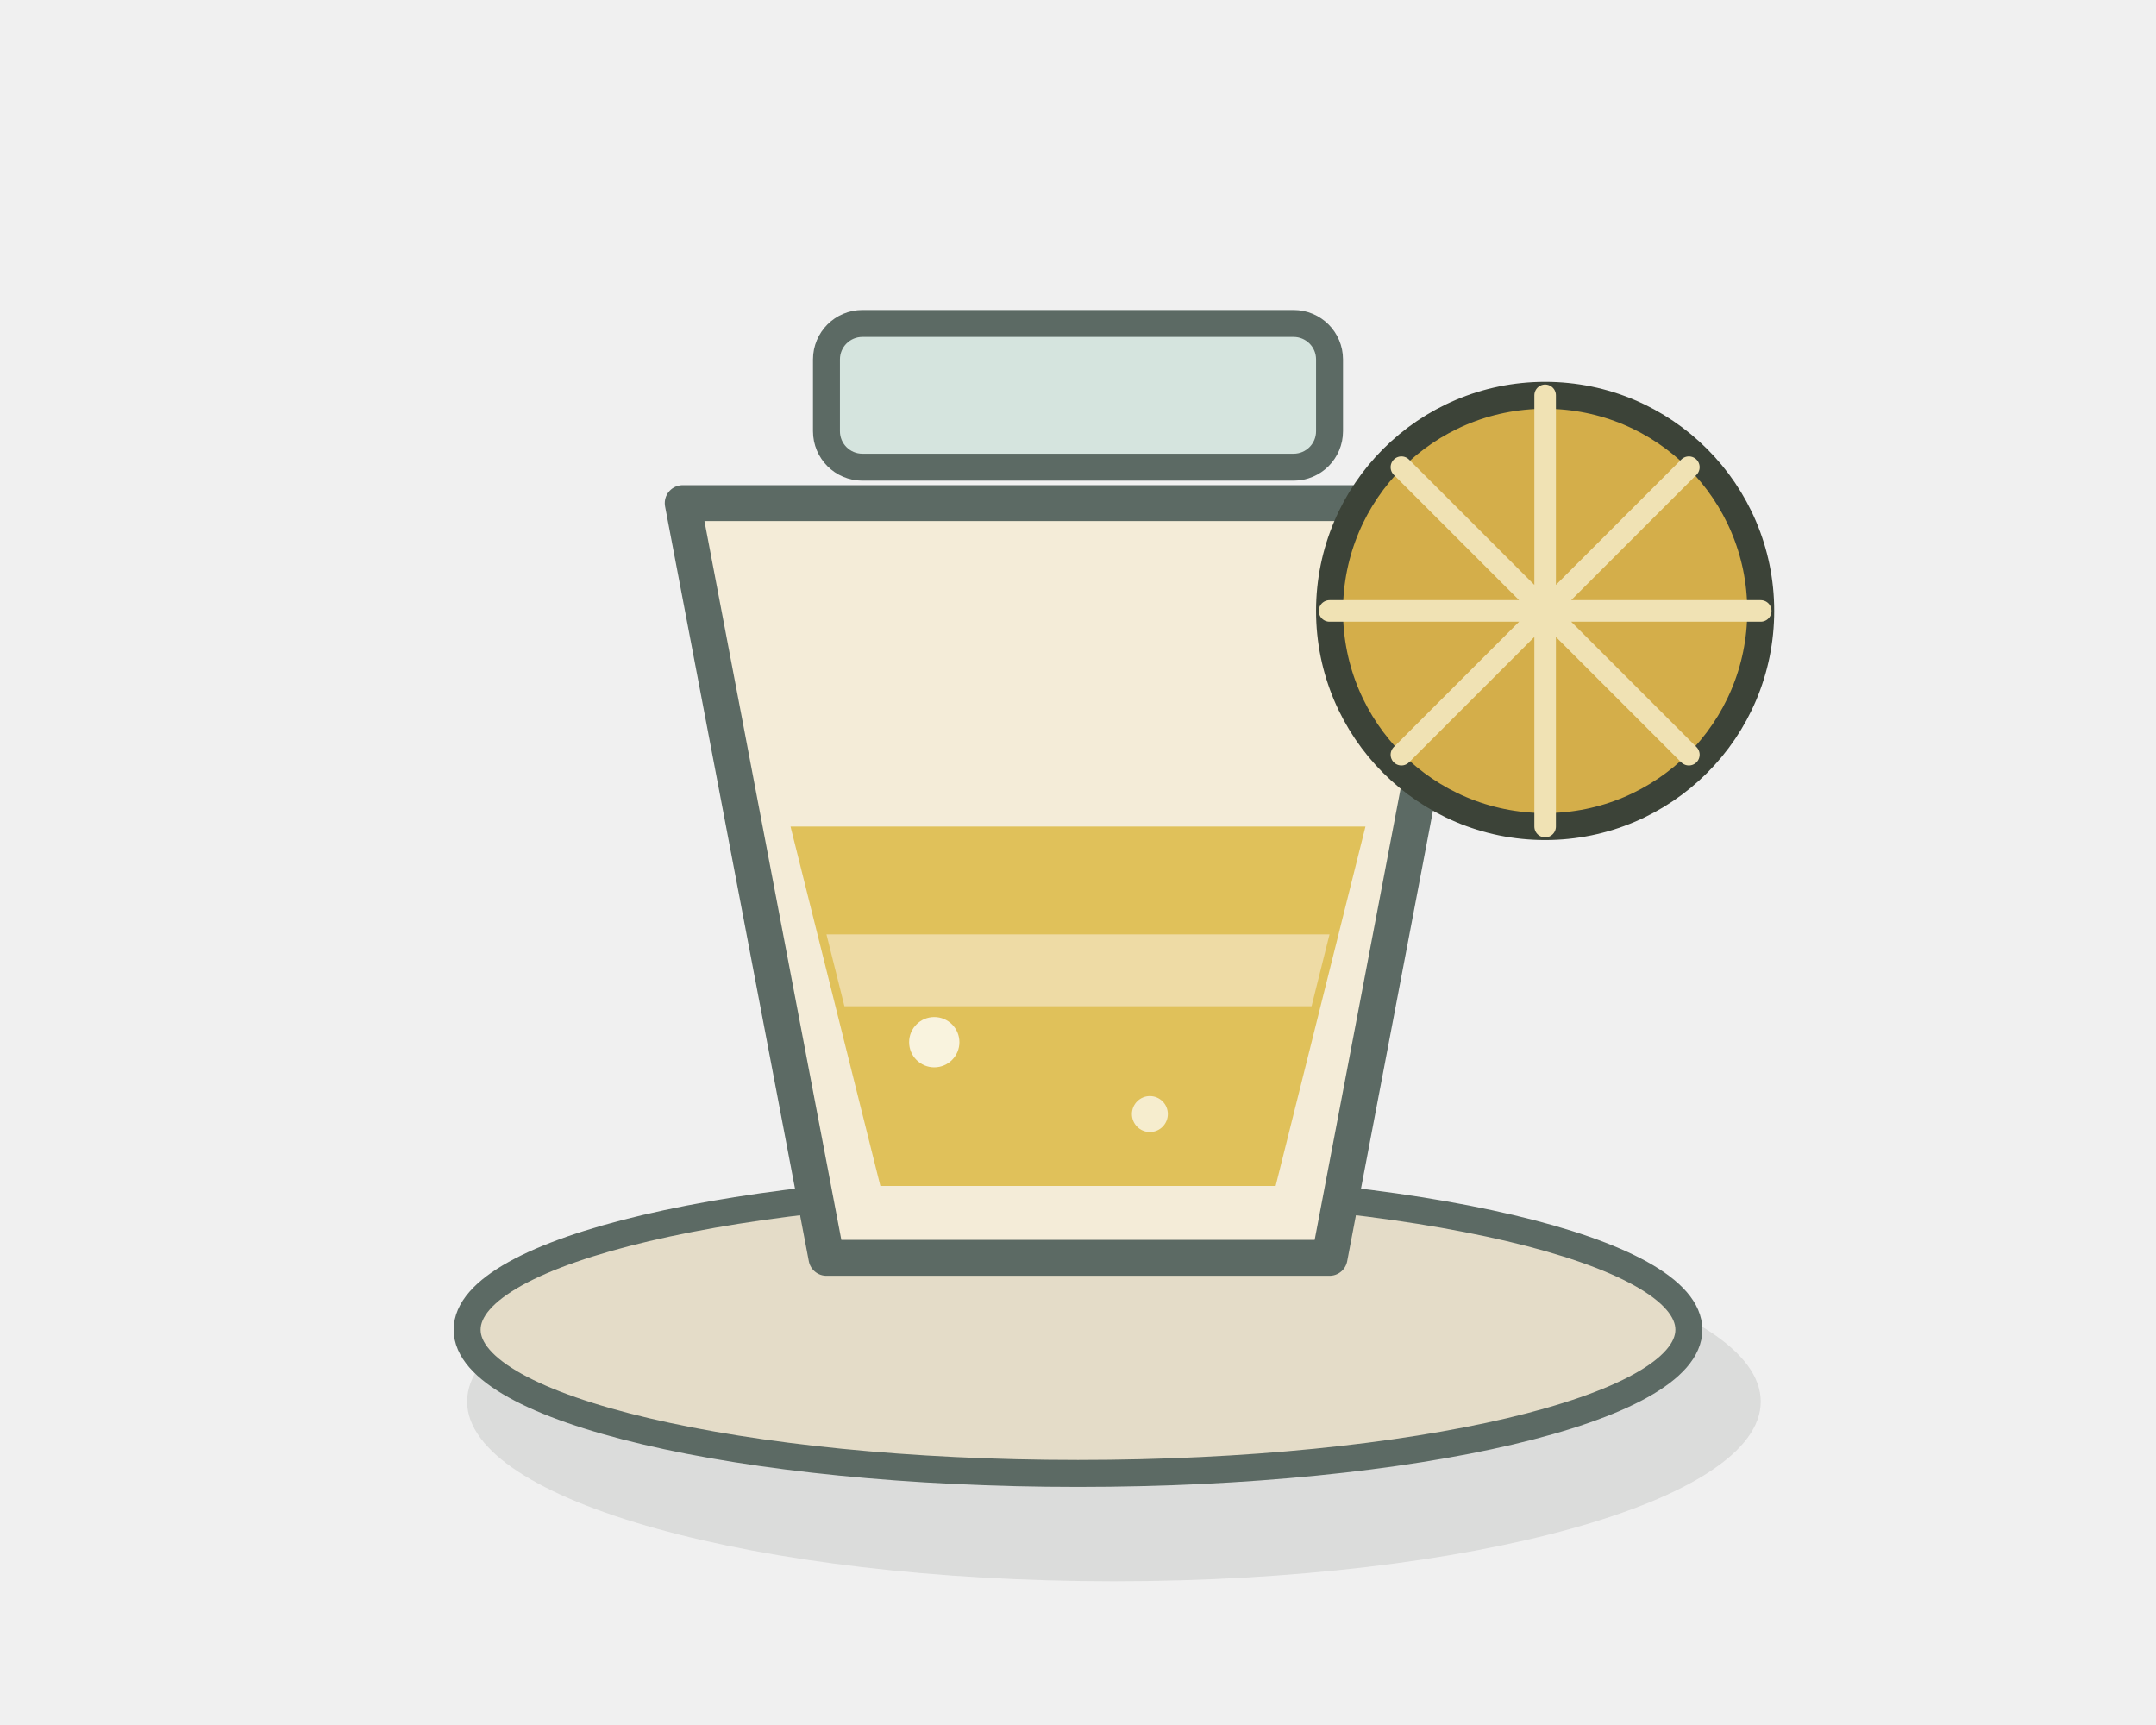
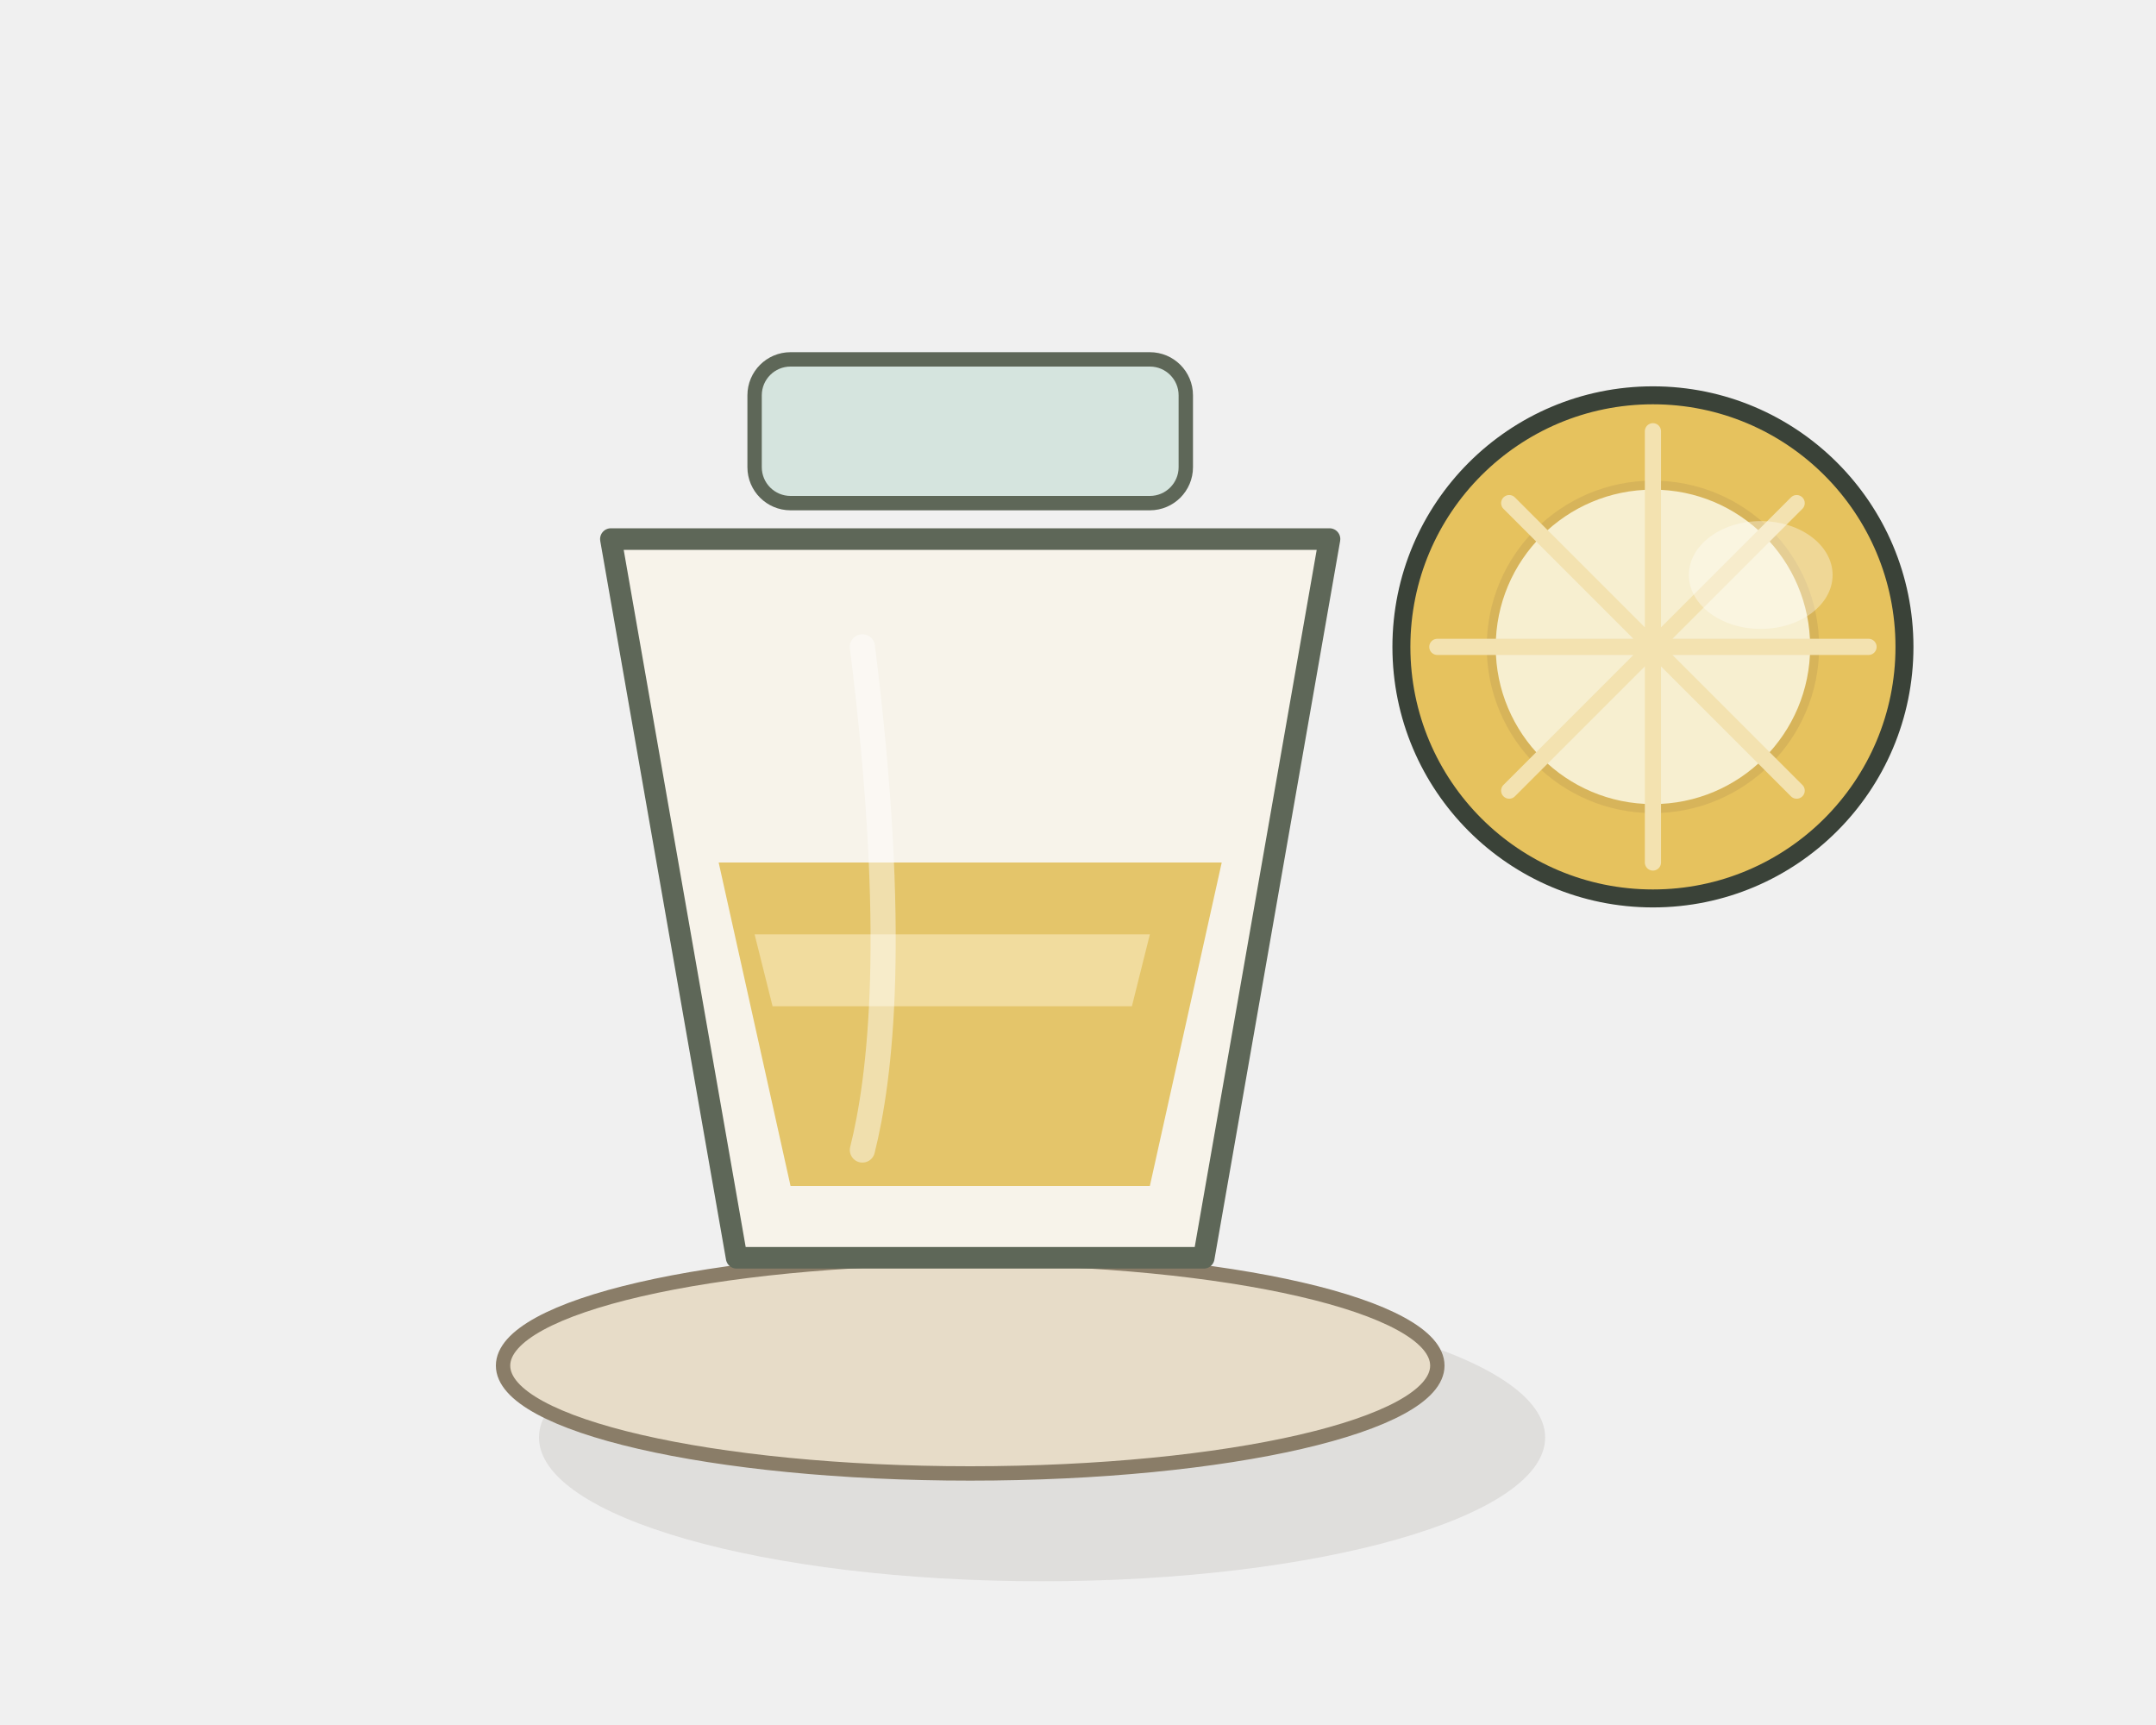
- <svg xmlns="http://www.w3.org/2000/svg" stroke-linecap="round" stroke-linejoin="round" viewBox="0 0 120 96">
-   <ellipse cx="62" cy="78" rx="36" ry="10" fill="#3a4038" opacity=".12" />
-   <ellipse cx="60" cy="74" rx="34" ry="8" fill="#e4dcc8" stroke="#5c6a64" stroke-width="1.5" />
-   <path d="M38 28h44l-8 42H46Z" fill="#f4ecd8" stroke="#5c6a64" stroke-width="2" />
-   <path d="M44 46h32l-5 20H49Z" fill="#e0c15a" />
-   <path d="M46 52h28l-1 4H47Z" fill="#f3e6c4" opacity=".7" />
-   <rect x="46" y="18" width="28" height="8" rx="2" fill="#d5e4de" stroke="#5c6a64" stroke-width="1.5" />
-   <ellipse cx="86" cy="34" rx="12" ry="12" fill="#d4ae4a" stroke="#3c4338" stroke-width="1.5" />
-   <path d="M86 22v24M74 34h24M78 26l16 16M78 42l16-16" stroke="#f0e2b4" stroke-width="1.2" />
-   <circle cx="52" cy="58" r="1.4" fill="#fff" opacity=".8" />
-   <circle cx="64" cy="62" r="1" fill="#fff" opacity=".7" />
+ <svg xmlns="http://www.w3.org/2000/svg" viewBox="0 0 120 96" stroke-linejoin="round" stroke-linecap="round">
+   <ellipse cx="58" cy="80" rx="28" ry="8" fill="#5c5144" opacity=".12" />
+   <ellipse cx="54" cy="76" rx="26" ry="6" fill="#e7dcc8" stroke="#8a7d68" stroke-width=".8" />
+   <path d="M34 30h40l-7 40H41z" fill="#f7f3ea" stroke="#5e6758" stroke-width="1.2" />
+   <path d="M40 48h28l-4 18H44z" fill="#e4c56a" />
+   <path d="M42 52h22l-1 4H43z" fill="#f6e6b4" opacity=".7" />
+   <path d="M48 36c2 16 1 24 0 28" fill="none" stroke="#fff" stroke-width="1.4" opacity=".45" />
+   <rect x="42" y="20" width="24" height="8" rx="2" fill="#d5e4de" stroke="#5e6758" stroke-width=".8" />
+   <ellipse cx="92" cy="36" rx="14" ry="14" fill="#e6c25e" stroke="#3a4238" stroke-width="1" />
+   <ellipse cx="92" cy="36" rx="9" ry="9" fill="#f7efd0" stroke="#d7b45a" stroke-width=".5" />
+   <path d="M92 24v24M80 36h24M84 28l16 16M84 44l16-16" stroke="#f3e2b0" stroke-width=".9" />
+   <ellipse cx="98" cy="32" rx="4" ry="3" fill="#fff" opacity=".35" />
</svg>
